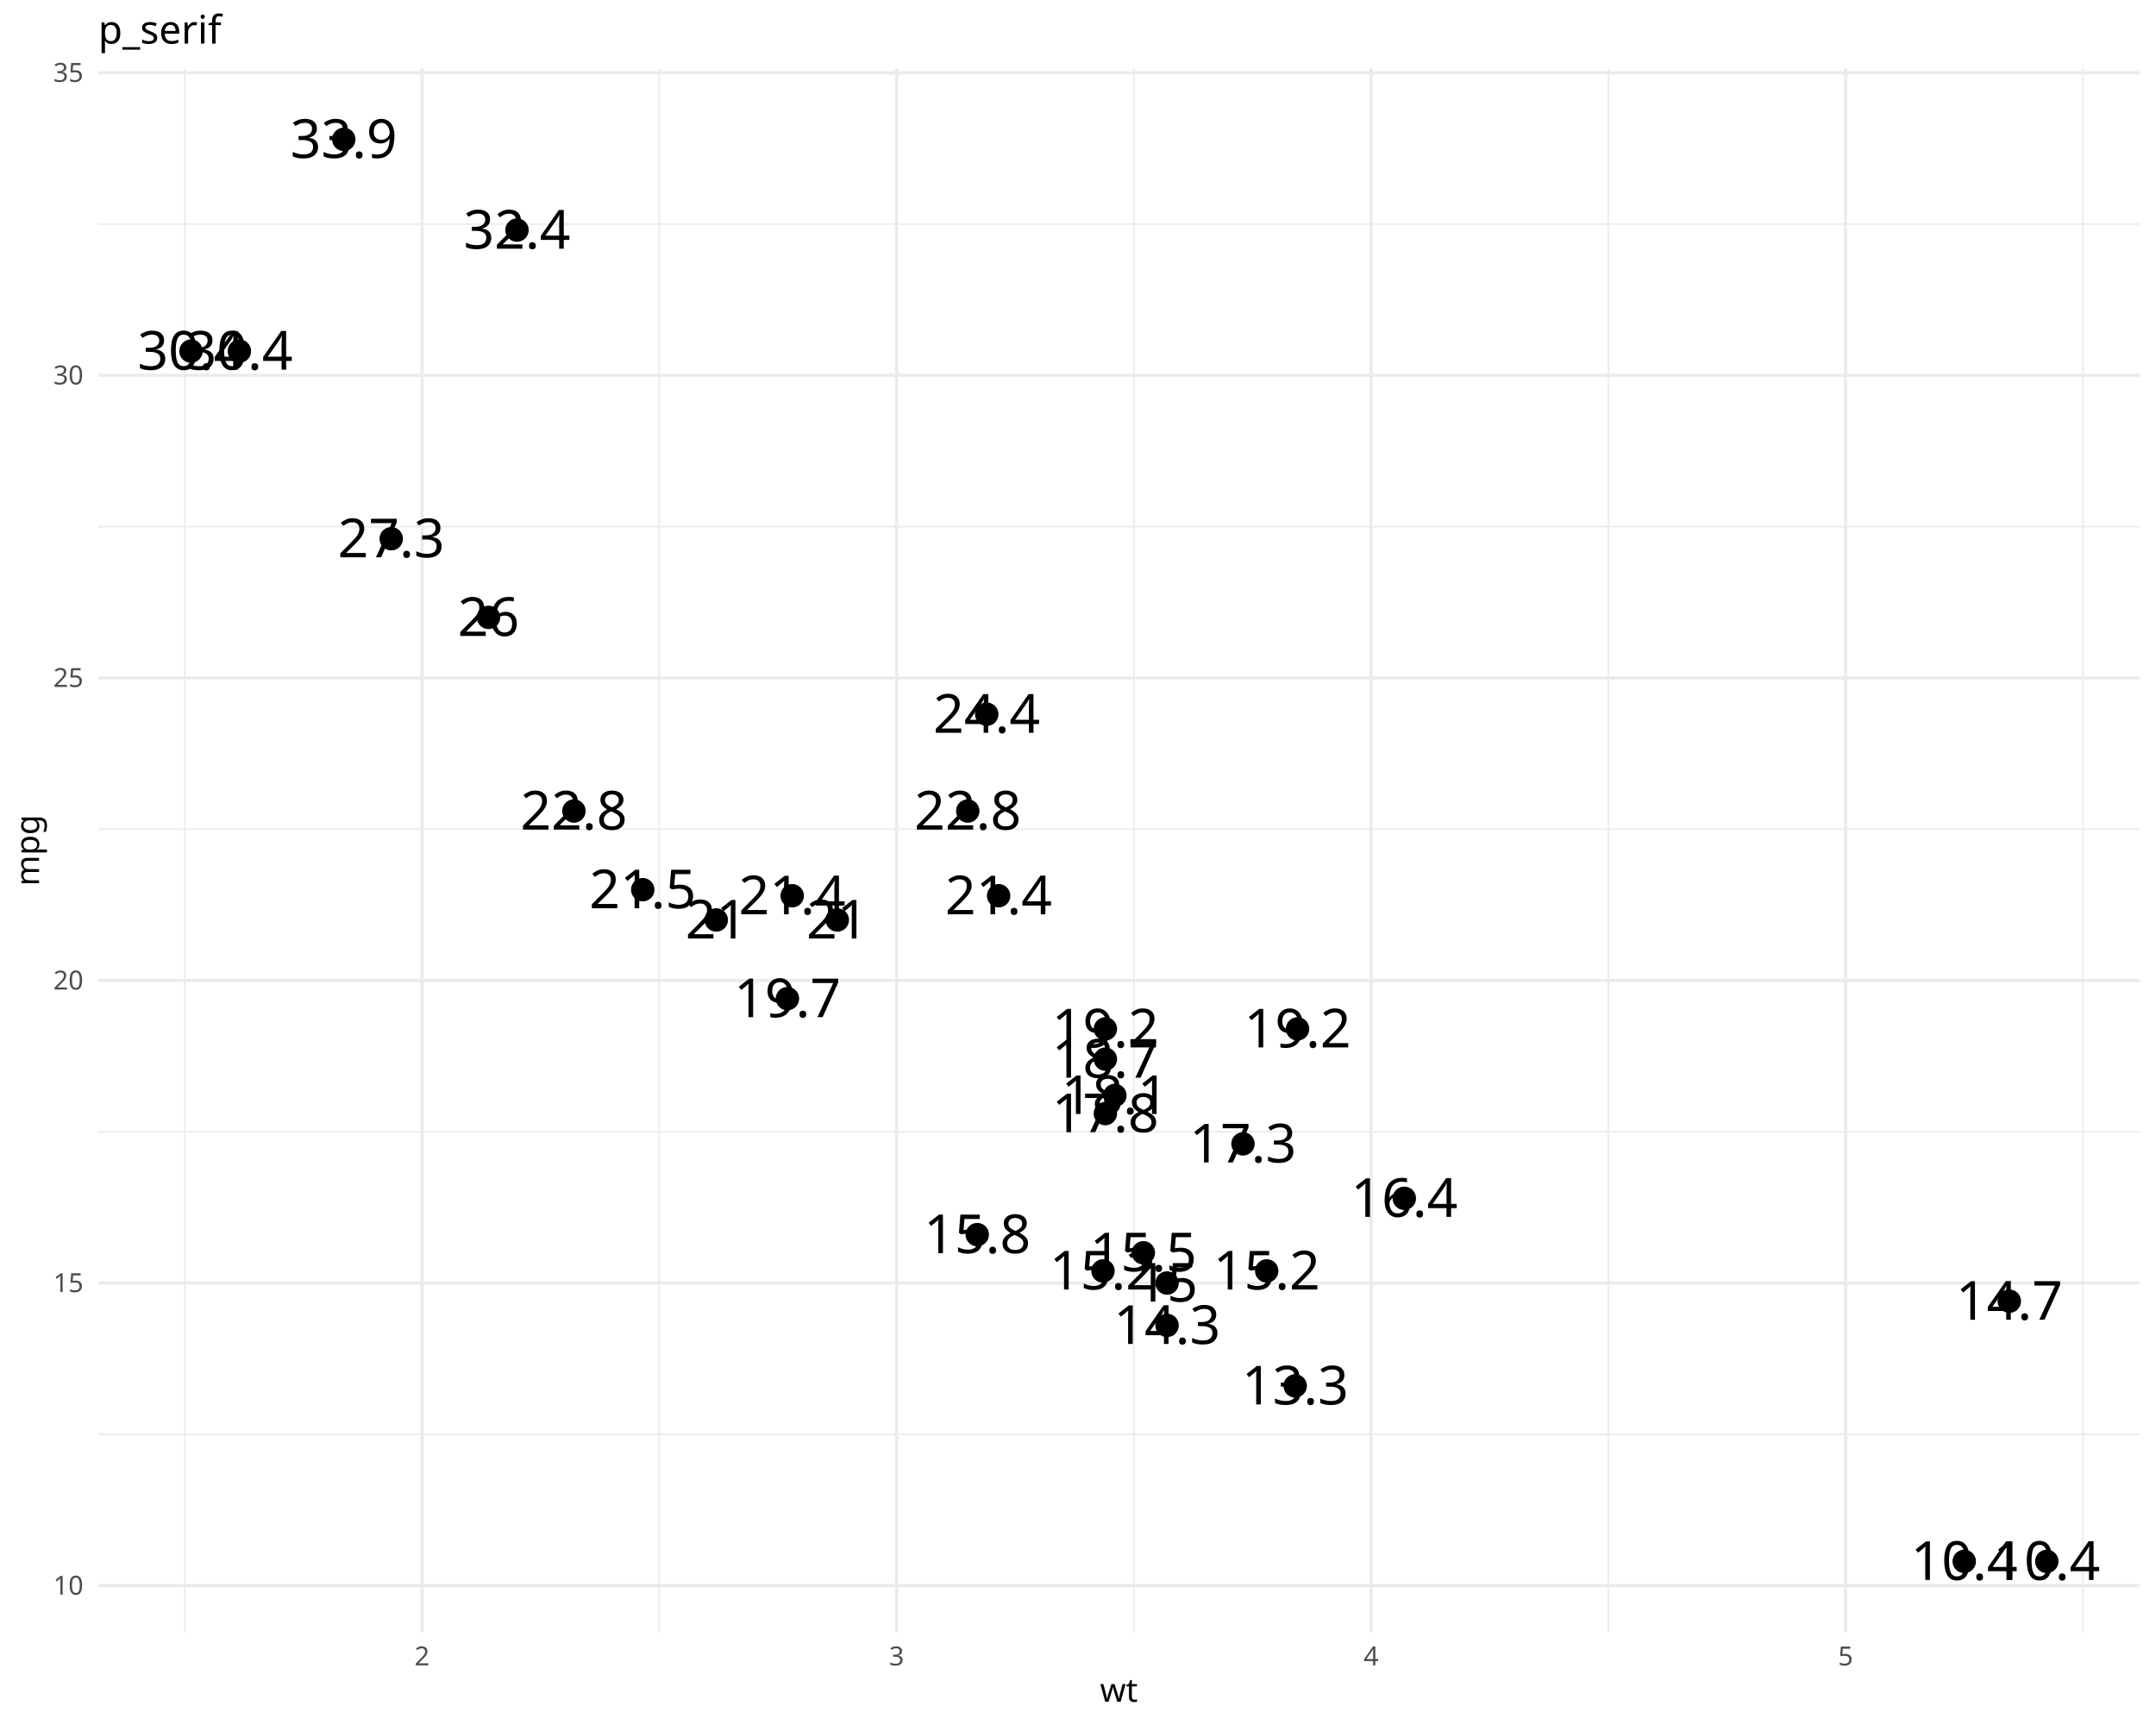
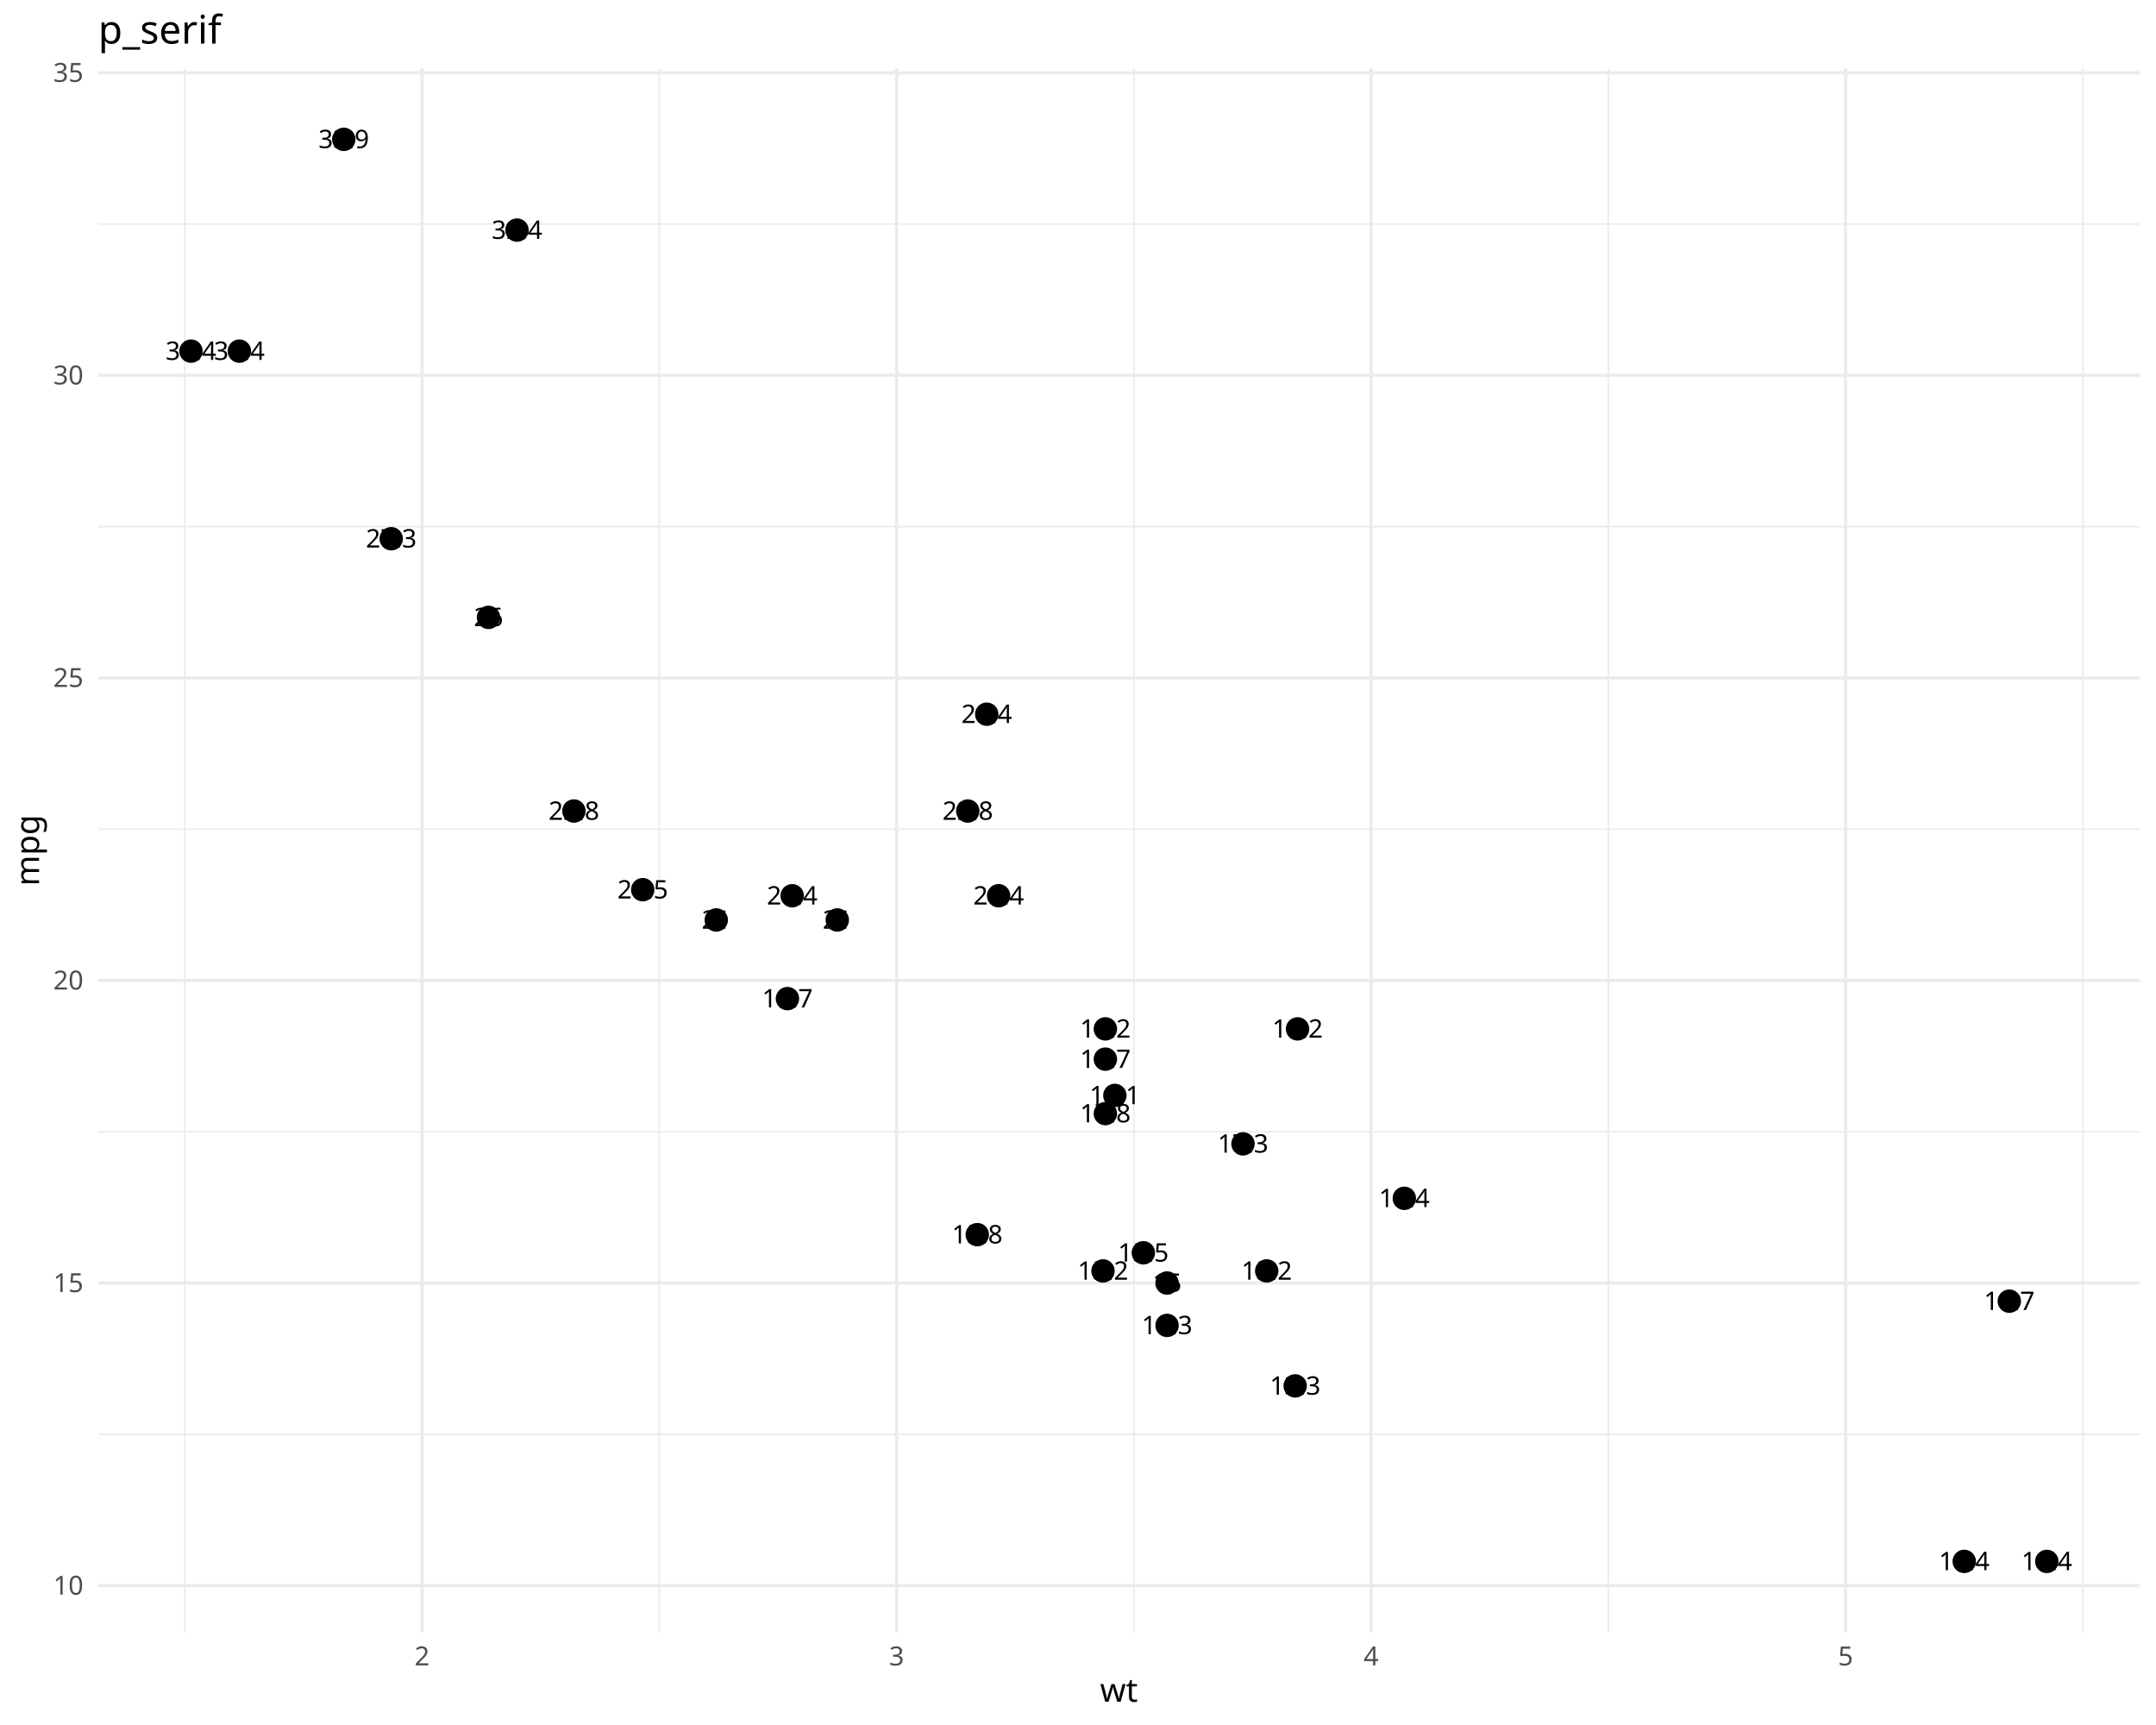
<svg xmlns="http://www.w3.org/2000/svg" class="svglite" data-engine-version="2.0" width="720.00pt" height="576.00pt" viewBox="0 0 720.00 576.00">
  <defs>
    <style type="text/css">
    .svglite line, .svglite polyline, .svglite polygon, .svglite path, .svglite rect, .svglite circle {
      fill: none;
      stroke: #000000;
      stroke-linecap: round;
      stroke-linejoin: round;
      stroke-miterlimit: 10.00;
    }
  </style>
  </defs>
  <rect width="100%" height="100%" style="stroke: none; fill: #FFFFFF;" />
  <defs>
    <clipPath id="cpMC4wMHw3MjAuMDB8MC4wMHw1NzYuMDA=">
      <rect x="0.00" y="0.00" width="720.00" height="576.00" />
    </clipPath>
  </defs>
  <g clip-path="url(#cpMC4wMHw3MjAuMDB8MC4wMHw1NzYuMDA=)">
</g>
  <defs>
    <clipPath id="cpMzIuNzl8NzE0LjUyfDIyLjc4fDU0NS4xMQ==">
      <rect x="32.79" y="22.78" width="681.73" height="522.33" />
    </clipPath>
  </defs>
  <g clip-path="url(#cpMzIuNzl8NzE0LjUyfDIyLjc4fDU0NS4xMQ==)">
    <polyline points="32.79,478.94 714.52,478.94 " style="stroke-width: 0.53; stroke: #EBEBEB; stroke-linecap: butt;" />
    <polyline points="32.79,377.91 714.52,377.91 " style="stroke-width: 0.53; stroke: #EBEBEB; stroke-linecap: butt;" />
    <polyline points="32.79,276.88 714.52,276.88 " style="stroke-width: 0.53; stroke: #EBEBEB; stroke-linecap: butt;" />
    <polyline points="32.79,175.85 714.52,175.85 " style="stroke-width: 0.53; stroke: #EBEBEB; stroke-linecap: butt;" />
    <polyline points="32.79,74.81 714.52,74.81 " style="stroke-width: 0.53; stroke: #EBEBEB; stroke-linecap: butt;" />
    <polyline points="61.72,545.11 61.72,22.78 " style="stroke-width: 0.53; stroke: #EBEBEB; stroke-linecap: butt;" />
    <polyline points="220.18,545.11 220.18,22.78 " style="stroke-width: 0.53; stroke: #EBEBEB; stroke-linecap: butt;" />
    <polyline points="378.65,545.11 378.65,22.78 " style="stroke-width: 0.53; stroke: #EBEBEB; stroke-linecap: butt;" />
    <polyline points="537.11,545.11 537.11,22.78 " style="stroke-width: 0.53; stroke: #EBEBEB; stroke-linecap: butt;" />
    <polyline points="695.58,545.11 695.58,22.78 " style="stroke-width: 0.53; stroke: #EBEBEB; stroke-linecap: butt;" />
    <polyline points="32.79,529.45 714.52,529.45 " style="stroke-width: 1.07; stroke: #EBEBEB; stroke-linecap: butt;" />
    <polyline points="32.79,428.42 714.52,428.42 " style="stroke-width: 1.07; stroke: #EBEBEB; stroke-linecap: butt;" />
    <polyline points="32.79,327.39 714.52,327.39 " style="stroke-width: 1.07; stroke: #EBEBEB; stroke-linecap: butt;" />
    <polyline points="32.79,226.36 714.52,226.36 " style="stroke-width: 1.07; stroke: #EBEBEB; stroke-linecap: butt;" />
    <polyline points="32.79,125.33 714.52,125.33 " style="stroke-width: 1.07; stroke: #EBEBEB; stroke-linecap: butt;" />
    <polyline points="32.79,24.30 714.52,24.30 " style="stroke-width: 1.07; stroke: #EBEBEB; stroke-linecap: butt;" />
    <polyline points="140.95,545.11 140.95,22.78 " style="stroke-width: 1.07; stroke: #EBEBEB; stroke-linecap: butt;" />
    <polyline points="299.42,545.11 299.42,22.78 " style="stroke-width: 1.07; stroke: #EBEBEB; stroke-linecap: butt;" />
    <polyline points="457.88,545.11 457.88,22.78 " style="stroke-width: 1.07; stroke: #EBEBEB; stroke-linecap: butt;" />
    <polyline points="616.34,545.11 616.34,22.78 " style="stroke-width: 1.07; stroke: #EBEBEB; stroke-linecap: butt;" />
    <circle cx="239.20" cy="307.19" r="3.56" style="stroke-width: 0.71; fill: #000000;" />
    <circle cx="279.61" cy="307.19" r="3.56" style="stroke-width: 0.71; fill: #000000;" />
    <circle cx="191.66" cy="270.81" r="3.56" style="stroke-width: 0.71; fill: #000000;" />
    <circle cx="333.49" cy="299.10" r="3.56" style="stroke-width: 0.71; fill: #000000;" />
    <circle cx="369.14" cy="353.66" r="3.56" style="stroke-width: 0.71; fill: #000000;" />
    <circle cx="372.31" cy="365.78" r="3.56" style="stroke-width: 0.71; fill: #000000;" />
    <circle cx="389.74" cy="442.57" r="3.56" style="stroke-width: 0.71; fill: #000000;" />
    <circle cx="329.52" cy="238.48" r="3.56" style="stroke-width: 0.71; fill: #000000;" />
    <circle cx="323.19" cy="270.81" r="3.56" style="stroke-width: 0.71; fill: #000000;" />
    <circle cx="369.14" cy="343.56" r="3.56" style="stroke-width: 0.71; fill: #000000;" />
    <circle cx="369.14" cy="371.84" r="3.56" style="stroke-width: 0.71; fill: #000000;" />
    <circle cx="468.97" cy="400.13" r="3.56" style="stroke-width: 0.71; fill: #000000;" />
    <circle cx="415.10" cy="381.95" r="3.56" style="stroke-width: 0.71; fill: #000000;" />
    <circle cx="423.02" cy="424.38" r="3.56" style="stroke-width: 0.71; fill: #000000;" />
    <circle cx="655.96" cy="521.37" r="3.56" style="stroke-width: 0.71; fill: #000000;" />
    <circle cx="683.53" cy="521.37" r="3.56" style="stroke-width: 0.71; fill: #000000;" />
    <circle cx="671.01" cy="434.48" r="3.56" style="stroke-width: 0.71; fill: #000000;" />
    <circle cx="172.65" cy="76.83" r="3.56" style="stroke-width: 0.71; fill: #000000;" />
    <circle cx="79.94" cy="117.25" r="3.56" style="stroke-width: 0.71; fill: #000000;" />
    <circle cx="114.81" cy="46.53" r="3.56" style="stroke-width: 0.71; fill: #000000;" />
    <circle cx="214.64" cy="297.08" r="3.56" style="stroke-width: 0.71; fill: #000000;" />
    <circle cx="381.82" cy="418.32" r="3.56" style="stroke-width: 0.71; fill: #000000;" />
    <circle cx="368.35" cy="424.38" r="3.56" style="stroke-width: 0.71; fill: #000000;" />
    <circle cx="432.53" cy="462.77" r="3.56" style="stroke-width: 0.71; fill: #000000;" />
    <circle cx="433.32" cy="343.56" r="3.56" style="stroke-width: 0.71; fill: #000000;" />
    <circle cx="130.65" cy="179.89" r="3.56" style="stroke-width: 0.71; fill: #000000;" />
    <circle cx="163.14" cy="206.15" r="3.56" style="stroke-width: 0.71; fill: #000000;" />
    <circle cx="63.78" cy="117.25" r="3.56" style="stroke-width: 0.71; fill: #000000;" />
    <circle cx="326.36" cy="412.26" r="3.56" style="stroke-width: 0.71; fill: #000000;" />
    <circle cx="262.97" cy="333.45" r="3.56" style="stroke-width: 0.71; fill: #000000;" />
    <circle cx="389.74" cy="428.42" r="3.56" style="stroke-width: 0.71; fill: #000000;" />
    <circle cx="264.55" cy="299.10" r="3.56" style="stroke-width: 0.71; fill: #000000;" />
-     <text x="239.20" y="313.38" text-anchor="middle" style="font-size: 18.00px; font-family: sans;" textLength="20.02px" lengthAdjust="spacingAndGlyphs">21</text>
-     <text x="279.61" y="313.38" text-anchor="middle" style="font-size: 18.00px; font-family: sans;" textLength="20.02px" lengthAdjust="spacingAndGlyphs">21</text>
-     <text x="191.66" y="277.01" text-anchor="middle" style="font-size: 18.00px; font-family: sans;" textLength="35.04px" lengthAdjust="spacingAndGlyphs">22.8</text>
-     <text x="333.49" y="305.30" text-anchor="middle" style="font-size: 18.00px; font-family: sans;" textLength="35.04px" lengthAdjust="spacingAndGlyphs">21.4</text>
-     <text x="369.14" y="359.85" text-anchor="middle" style="font-size: 18.00px; font-family: sans;" textLength="35.04px" lengthAdjust="spacingAndGlyphs">18.7</text>
-     <text x="372.31" y="371.98" text-anchor="middle" style="font-size: 18.00px; font-family: sans;" textLength="35.04px" lengthAdjust="spacingAndGlyphs">18.1</text>
-     <text x="389.74" y="448.76" text-anchor="middle" style="font-size: 18.00px; font-family: sans;" textLength="35.04px" lengthAdjust="spacingAndGlyphs">14.3</text>
-     <text x="329.52" y="244.68" text-anchor="middle" style="font-size: 18.00px; font-family: sans;" textLength="35.04px" lengthAdjust="spacingAndGlyphs">24.4</text>
-     <text x="323.19" y="277.01" text-anchor="middle" style="font-size: 18.00px; font-family: sans;" textLength="35.04px" lengthAdjust="spacingAndGlyphs">22.8</text>
-     <text x="369.14" y="349.75" text-anchor="middle" style="font-size: 18.00px; font-family: sans;" textLength="35.04px" lengthAdjust="spacingAndGlyphs">19.2</text>
-     <text x="369.14" y="378.04" text-anchor="middle" style="font-size: 18.00px; font-family: sans;" textLength="35.04px" lengthAdjust="spacingAndGlyphs">17.8</text>
-     <text x="468.97" y="406.33" text-anchor="middle" style="font-size: 18.00px; font-family: sans;" textLength="35.04px" lengthAdjust="spacingAndGlyphs">16.4</text>
-     <text x="415.10" y="388.14" text-anchor="middle" style="font-size: 18.00px; font-family: sans;" textLength="35.04px" lengthAdjust="spacingAndGlyphs">17.3</text>
-     <text x="423.02" y="430.57" text-anchor="middle" style="font-size: 18.00px; font-family: sans;" textLength="35.04px" lengthAdjust="spacingAndGlyphs">15.2</text>
-     <text x="655.96" y="527.56" text-anchor="middle" style="font-size: 18.00px; font-family: sans;" textLength="35.04px" lengthAdjust="spacingAndGlyphs">10.4</text>
-     <text x="683.53" y="527.56" text-anchor="middle" style="font-size: 18.00px; font-family: sans;" textLength="35.04px" lengthAdjust="spacingAndGlyphs">10.4</text>
-     <text x="671.01" y="440.68" text-anchor="middle" style="font-size: 18.00px; font-family: sans;" textLength="35.04px" lengthAdjust="spacingAndGlyphs">14.7</text>
-     <text x="172.65" y="83.03" text-anchor="middle" style="font-size: 18.00px; font-family: sans;" textLength="35.04px" lengthAdjust="spacingAndGlyphs">32.4</text>
-     <text x="79.94" y="123.44" text-anchor="middle" style="font-size: 18.00px; font-family: sans;" textLength="35.04px" lengthAdjust="spacingAndGlyphs">30.4</text>
-     <text x="114.81" y="52.72" text-anchor="middle" style="font-size: 18.00px; font-family: sans;" textLength="35.04px" lengthAdjust="spacingAndGlyphs">33.9</text>
-     <text x="214.64" y="303.28" text-anchor="middle" style="font-size: 18.00px; font-family: sans;" textLength="35.04px" lengthAdjust="spacingAndGlyphs">21.5</text>
-     <text x="381.82" y="424.51" text-anchor="middle" style="font-size: 18.00px; font-family: sans;" textLength="35.04px" lengthAdjust="spacingAndGlyphs">15.5</text>
-     <text x="368.35" y="430.57" text-anchor="middle" style="font-size: 18.00px; font-family: sans;" textLength="35.04px" lengthAdjust="spacingAndGlyphs">15.2</text>
-     <text x="432.53" y="468.97" text-anchor="middle" style="font-size: 18.00px; font-family: sans;" textLength="35.04px" lengthAdjust="spacingAndGlyphs">13.3</text>
-     <text x="433.32" y="349.75" text-anchor="middle" style="font-size: 18.00px; font-family: sans;" textLength="35.04px" lengthAdjust="spacingAndGlyphs">19.2</text>
-     <text x="130.65" y="186.08" text-anchor="middle" style="font-size: 18.00px; font-family: sans;" textLength="35.04px" lengthAdjust="spacingAndGlyphs">27.3</text>
-     <text x="163.14" y="212.35" text-anchor="middle" style="font-size: 18.00px; font-family: sans;" textLength="20.02px" lengthAdjust="spacingAndGlyphs">26</text>
-     <text x="63.78" y="123.44" text-anchor="middle" style="font-size: 18.00px; font-family: sans;" textLength="35.04px" lengthAdjust="spacingAndGlyphs">30.4</text>
-     <text x="326.36" y="418.45" text-anchor="middle" style="font-size: 18.00px; font-family: sans;" textLength="35.04px" lengthAdjust="spacingAndGlyphs">15.8</text>
-     <text x="262.97" y="339.65" text-anchor="middle" style="font-size: 18.00px; font-family: sans;" textLength="35.04px" lengthAdjust="spacingAndGlyphs">19.7</text>
-     <text x="389.74" y="434.62" text-anchor="middle" style="font-size: 18.00px; font-family: sans;" textLength="20.02px" lengthAdjust="spacingAndGlyphs">15</text>
-     <text x="264.55" y="305.30" text-anchor="middle" style="font-size: 18.00px; font-family: sans;" textLength="35.04px" lengthAdjust="spacingAndGlyphs">21.4</text>
+     <text x="239.20" y="310.12" text-anchor="middle" style="font-size: 8.54px; font-family: sans;" textLength="9.50px" lengthAdjust="spacingAndGlyphs">21</text>
+     <text x="279.61" y="310.12" text-anchor="middle" style="font-size: 8.54px; font-family: sans;" textLength="9.50px" lengthAdjust="spacingAndGlyphs">21</text>
+     <text x="191.66" y="273.75" text-anchor="middle" style="font-size: 8.54px; font-family: sans;" textLength="16.61px" lengthAdjust="spacingAndGlyphs">22.8</text>
+     <text x="333.49" y="302.04" text-anchor="middle" style="font-size: 8.54px; font-family: sans;" textLength="16.61px" lengthAdjust="spacingAndGlyphs">21.4</text>
+     <text x="369.14" y="356.60" text-anchor="middle" style="font-size: 8.54px; font-family: sans;" textLength="16.61px" lengthAdjust="spacingAndGlyphs">18.7</text>
+     <text x="372.31" y="368.72" text-anchor="middle" style="font-size: 8.54px; font-family: sans;" textLength="16.61px" lengthAdjust="spacingAndGlyphs">18.1</text>
+     <text x="389.74" y="445.50" text-anchor="middle" style="font-size: 8.54px; font-family: sans;" textLength="16.61px" lengthAdjust="spacingAndGlyphs">14.3</text>
+     <text x="329.52" y="241.42" text-anchor="middle" style="font-size: 8.54px; font-family: sans;" textLength="16.61px" lengthAdjust="spacingAndGlyphs">24.4</text>
+     <text x="323.19" y="273.75" text-anchor="middle" style="font-size: 8.54px; font-family: sans;" textLength="16.61px" lengthAdjust="spacingAndGlyphs">22.8</text>
+     <text x="369.14" y="346.49" text-anchor="middle" style="font-size: 8.54px; font-family: sans;" textLength="16.61px" lengthAdjust="spacingAndGlyphs">19.2</text>
+     <text x="369.14" y="374.78" text-anchor="middle" style="font-size: 8.54px; font-family: sans;" textLength="16.61px" lengthAdjust="spacingAndGlyphs">17.8</text>
+     <text x="468.97" y="403.07" text-anchor="middle" style="font-size: 8.54px; font-family: sans;" textLength="16.61px" lengthAdjust="spacingAndGlyphs">16.4</text>
+     <text x="415.10" y="384.88" text-anchor="middle" style="font-size: 8.54px; font-family: sans;" textLength="16.61px" lengthAdjust="spacingAndGlyphs">17.3</text>
+     <text x="423.02" y="427.32" text-anchor="middle" style="font-size: 8.54px; font-family: sans;" textLength="16.61px" lengthAdjust="spacingAndGlyphs">15.2</text>
+     <text x="655.96" y="524.31" text-anchor="middle" style="font-size: 8.54px; font-family: sans;" textLength="16.61px" lengthAdjust="spacingAndGlyphs">10.4</text>
+     <text x="683.53" y="524.31" text-anchor="middle" style="font-size: 8.54px; font-family: sans;" textLength="16.61px" lengthAdjust="spacingAndGlyphs">10.4</text>
+     <text x="671.01" y="437.42" text-anchor="middle" style="font-size: 8.54px; font-family: sans;" textLength="16.61px" lengthAdjust="spacingAndGlyphs">14.7</text>
+     <text x="172.65" y="79.77" text-anchor="middle" style="font-size: 8.54px; font-family: sans;" textLength="16.61px" lengthAdjust="spacingAndGlyphs">32.4</text>
+     <text x="79.94" y="120.18" text-anchor="middle" style="font-size: 8.54px; font-family: sans;" textLength="16.61px" lengthAdjust="spacingAndGlyphs">30.4</text>
+     <text x="114.81" y="49.46" text-anchor="middle" style="font-size: 8.54px; font-family: sans;" textLength="16.61px" lengthAdjust="spacingAndGlyphs">33.9</text>
+     <text x="214.64" y="300.02" text-anchor="middle" style="font-size: 8.54px; font-family: sans;" textLength="16.61px" lengthAdjust="spacingAndGlyphs">21.5</text>
+     <text x="381.82" y="421.26" text-anchor="middle" style="font-size: 8.54px; font-family: sans;" textLength="16.61px" lengthAdjust="spacingAndGlyphs">15.5</text>
+     <text x="368.35" y="427.32" text-anchor="middle" style="font-size: 8.54px; font-family: sans;" textLength="16.61px" lengthAdjust="spacingAndGlyphs">15.2</text>
+     <text x="432.53" y="465.71" text-anchor="middle" style="font-size: 8.54px; font-family: sans;" textLength="16.61px" lengthAdjust="spacingAndGlyphs">13.3</text>
+     <text x="433.32" y="346.49" text-anchor="middle" style="font-size: 8.54px; font-family: sans;" textLength="16.61px" lengthAdjust="spacingAndGlyphs">19.2</text>
+     <text x="130.65" y="182.82" text-anchor="middle" style="font-size: 8.54px; font-family: sans;" textLength="16.61px" lengthAdjust="spacingAndGlyphs">27.3</text>
+     <text x="163.14" y="209.09" text-anchor="middle" style="font-size: 8.54px; font-family: sans;" textLength="9.50px" lengthAdjust="spacingAndGlyphs">26</text>
+     <text x="63.78" y="120.18" text-anchor="middle" style="font-size: 8.54px; font-family: sans;" textLength="16.61px" lengthAdjust="spacingAndGlyphs">30.4</text>
+     <text x="326.36" y="415.19" text-anchor="middle" style="font-size: 8.54px; font-family: sans;" textLength="16.61px" lengthAdjust="spacingAndGlyphs">15.8</text>
+     <text x="262.97" y="336.39" text-anchor="middle" style="font-size: 8.54px; font-family: sans;" textLength="16.61px" lengthAdjust="spacingAndGlyphs">19.7</text>
+     <text x="389.74" y="431.36" text-anchor="middle" style="font-size: 8.54px; font-family: sans;" textLength="9.50px" lengthAdjust="spacingAndGlyphs">15</text>
+     <text x="264.55" y="302.04" text-anchor="middle" style="font-size: 8.54px; font-family: sans;" textLength="16.61px" lengthAdjust="spacingAndGlyphs">21.4</text>
  </g>
  <g clip-path="url(#cpMC4wMHw3MjAuMDB8MC4wMHw1NzYuMDA=)">
    <text x="27.86" y="532.48" text-anchor="end" style="font-size: 8.80px; fill: #4D4D4D; font-family: sans;" textLength="9.79px" lengthAdjust="spacingAndGlyphs">10</text>
    <text x="27.86" y="431.45" text-anchor="end" style="font-size: 8.80px; fill: #4D4D4D; font-family: sans;" textLength="9.79px" lengthAdjust="spacingAndGlyphs">15</text>
    <text x="27.86" y="330.42" text-anchor="end" style="font-size: 8.80px; fill: #4D4D4D; font-family: sans;" textLength="9.79px" lengthAdjust="spacingAndGlyphs">20</text>
    <text x="27.86" y="229.39" text-anchor="end" style="font-size: 8.80px; fill: #4D4D4D; font-family: sans;" textLength="9.79px" lengthAdjust="spacingAndGlyphs">25</text>
    <text x="27.86" y="128.36" text-anchor="end" style="font-size: 8.80px; fill: #4D4D4D; font-family: sans;" textLength="9.79px" lengthAdjust="spacingAndGlyphs">30</text>
    <text x="27.86" y="27.33" text-anchor="end" style="font-size: 8.80px; fill: #4D4D4D; font-family: sans;" textLength="9.79px" lengthAdjust="spacingAndGlyphs">35</text>
    <text x="140.95" y="556.10" text-anchor="middle" style="font-size: 8.80px; fill: #4D4D4D; font-family: sans;" textLength="4.89px" lengthAdjust="spacingAndGlyphs">2</text>
    <text x="299.42" y="556.10" text-anchor="middle" style="font-size: 8.80px; fill: #4D4D4D; font-family: sans;" textLength="4.89px" lengthAdjust="spacingAndGlyphs">3</text>
    <text x="457.88" y="556.10" text-anchor="middle" style="font-size: 8.80px; fill: #4D4D4D; font-family: sans;" textLength="4.89px" lengthAdjust="spacingAndGlyphs">4</text>
    <text x="616.34" y="556.10" text-anchor="middle" style="font-size: 8.80px; fill: #4D4D4D; font-family: sans;" textLength="4.89px" lengthAdjust="spacingAndGlyphs">5</text>
    <text x="373.66" y="568.24" text-anchor="middle" style="font-size: 11.00px; font-family: sans;" textLength="11.00px" lengthAdjust="spacingAndGlyphs">wt</text>
    <text transform="translate(13.05,283.95) rotate(-90)" text-anchor="middle" style="font-size: 11.00px; font-family: sans;" textLength="21.40px" lengthAdjust="spacingAndGlyphs">mpg</text>
    <text x="32.79" y="14.56" style="font-size: 13.20px; font-family: sans;" textLength="39.62px" lengthAdjust="spacingAndGlyphs">p_serif</text>
  </g>
</svg>
